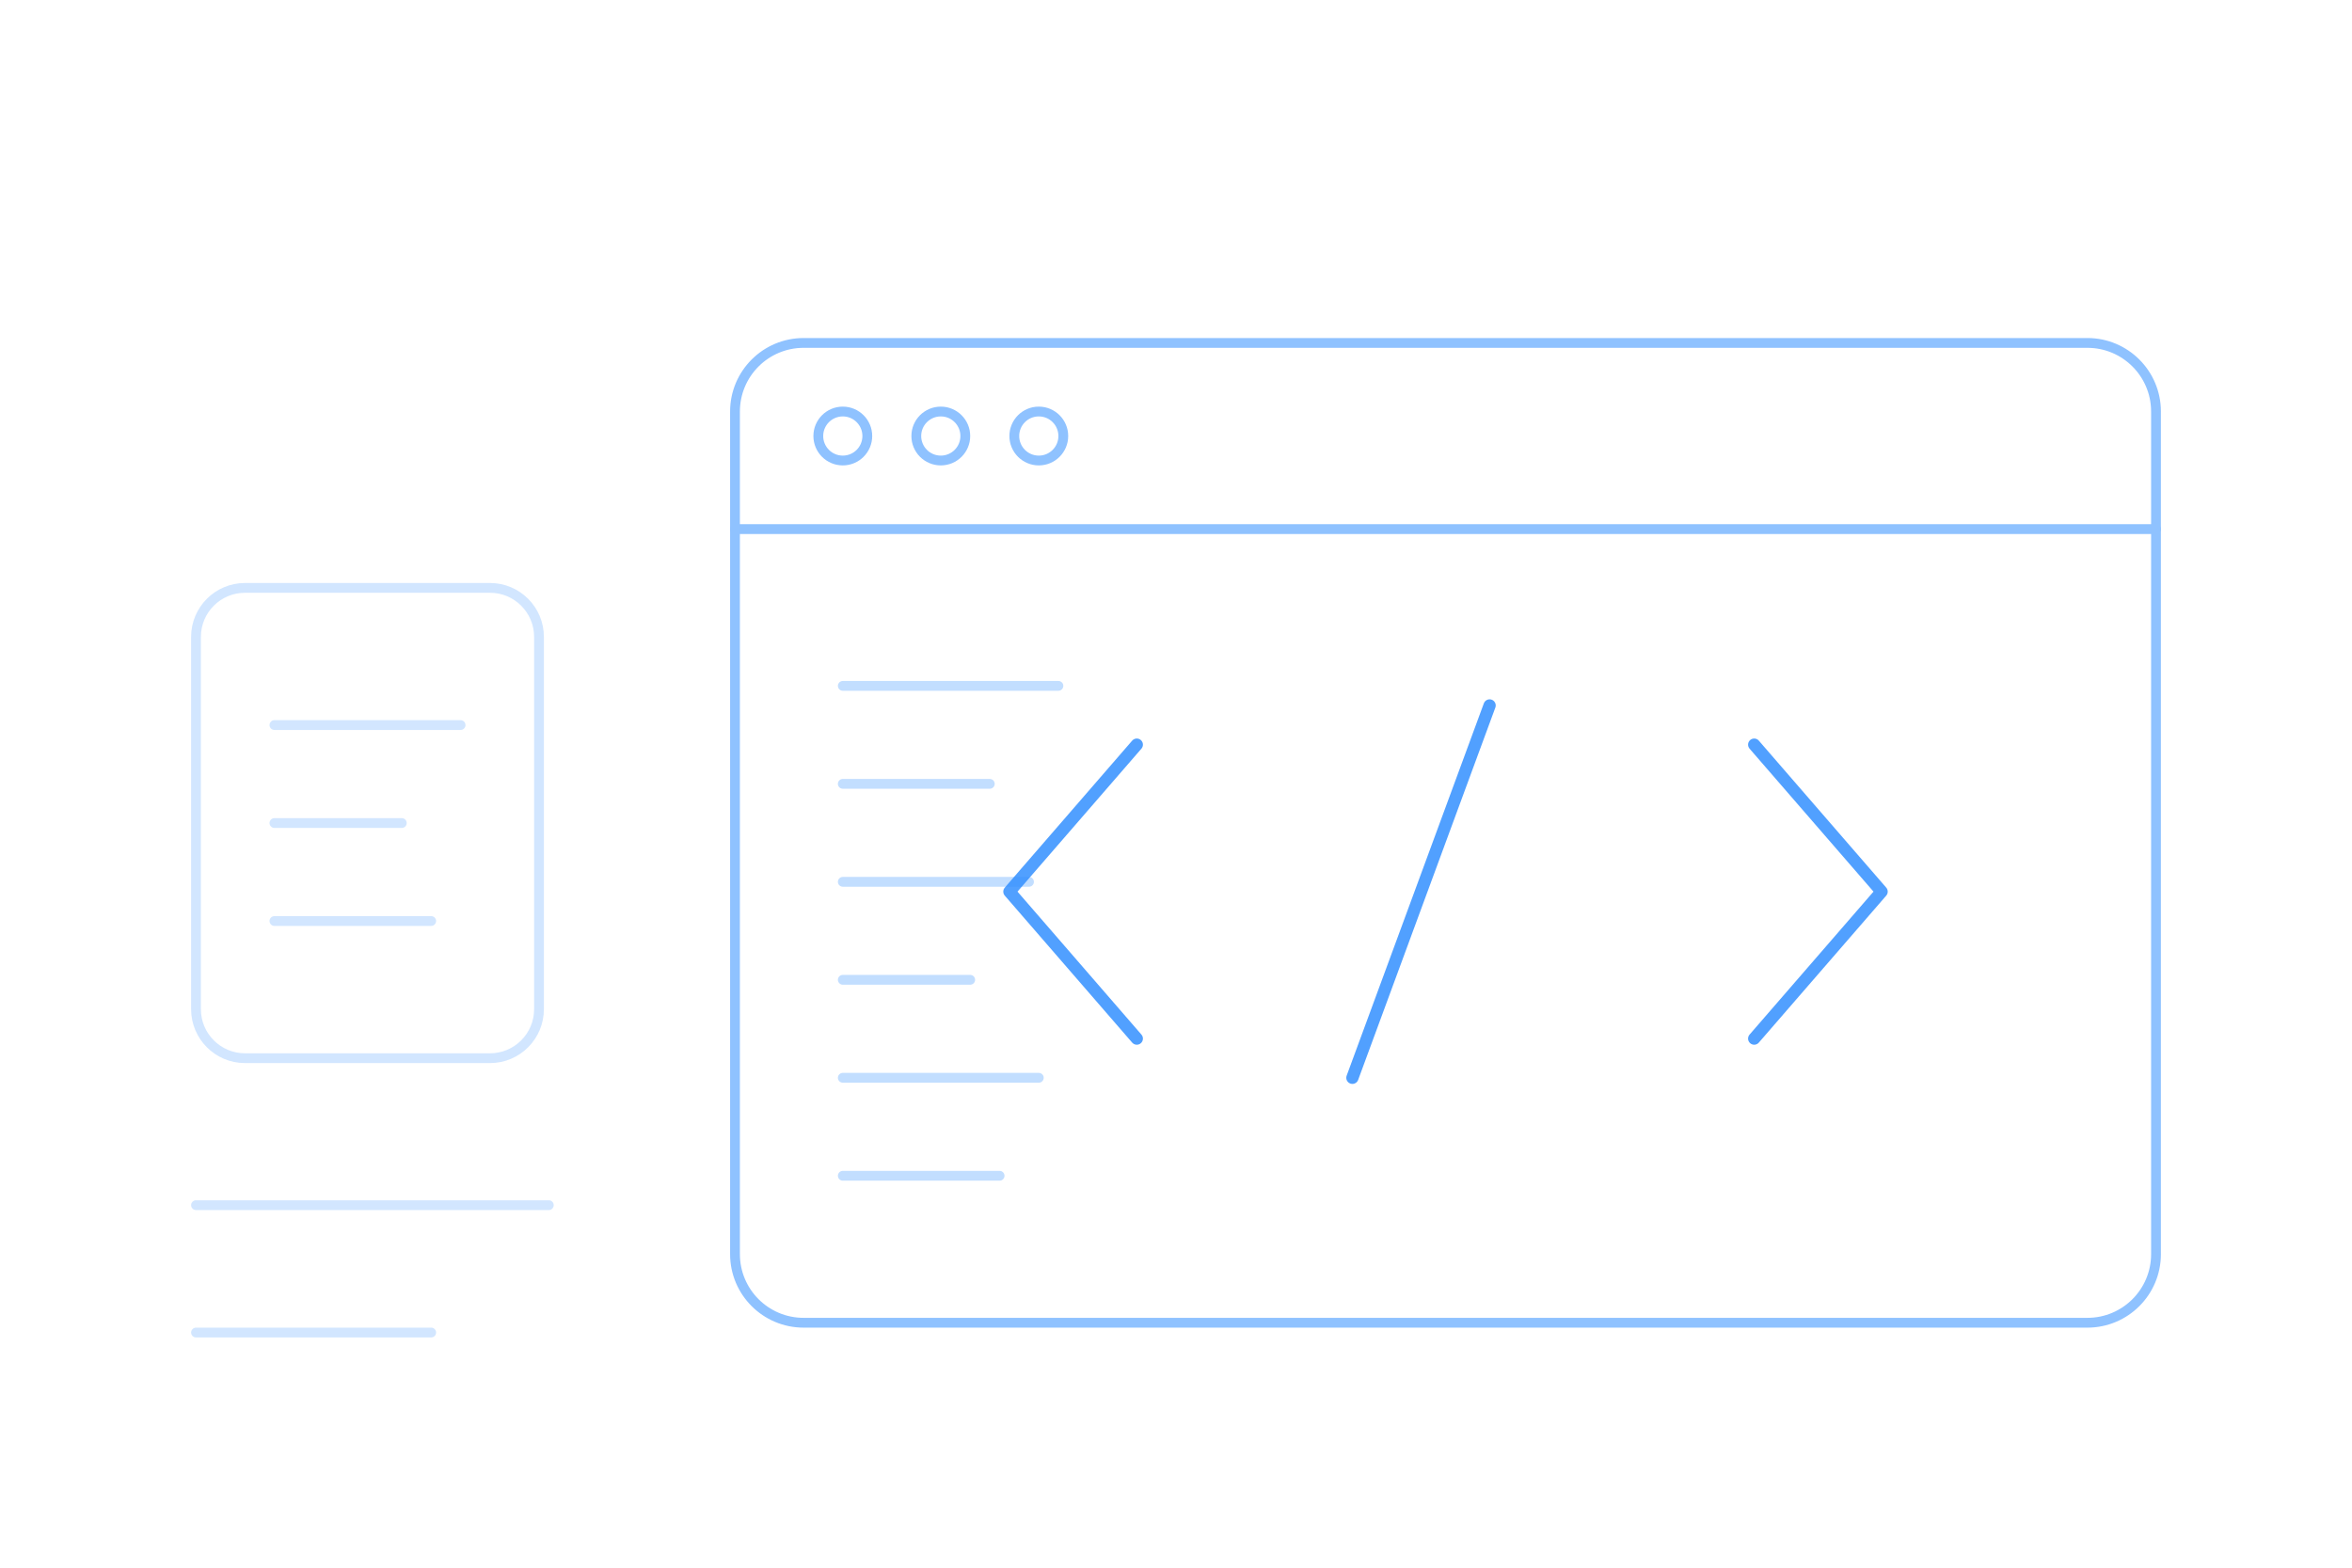
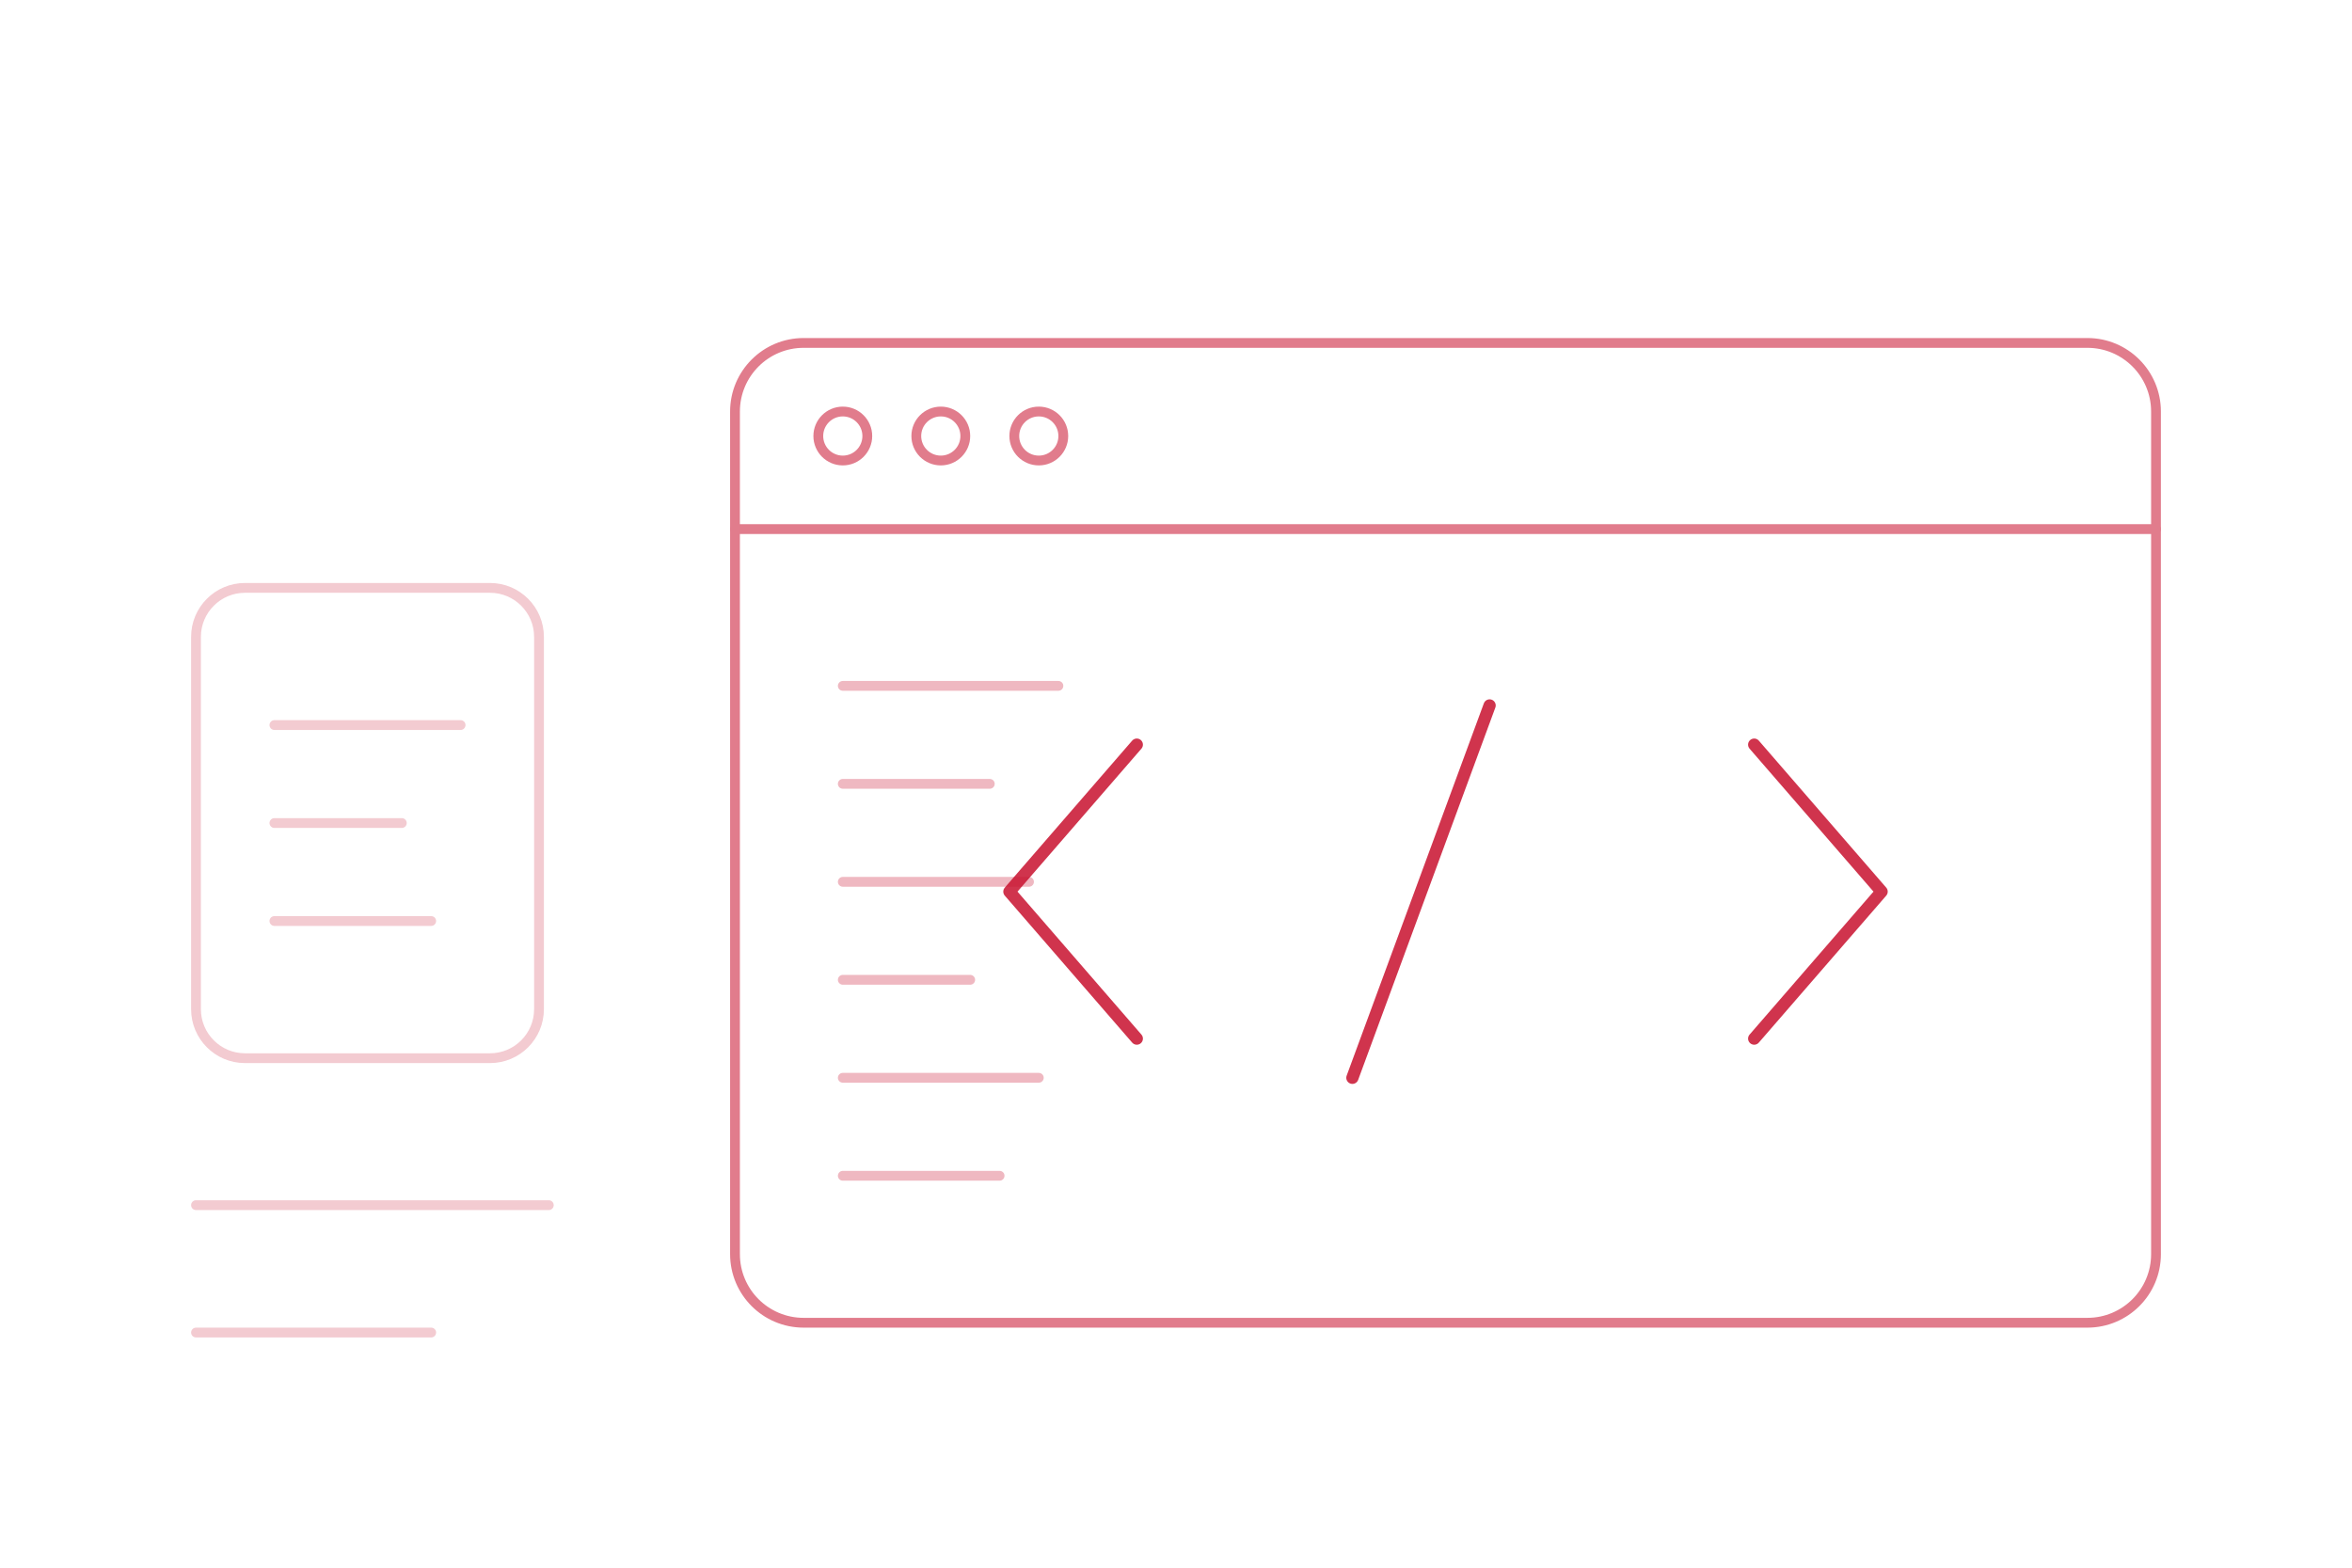
- <svg xmlns="http://www.w3.org/2000/svg" viewBox="0 0 480 320" fill="none" stroke="#338fff" stroke-width="2" stroke-linecap="round" stroke-linejoin="round">
+ <svg xmlns="http://www.w3.org/2000/svg" viewBox="0 0 480 320" fill="none" stroke="#C8102E" stroke-width="2" stroke-linecap="round" stroke-linejoin="round">
  <g opacity="0.55">
    <rect x="150" y="70" width="290" height="200" rx="14" />
    <path d="M150 108h290" />
    <circle cx="172" cy="89" r="5" />
    <circle cx="192" cy="89" r="5" />
    <circle cx="212" cy="89" r="5" />
  </g>
  <g opacity="0.85" stroke-width="2.5">
    <path d="M232 152l-26 30 26 30" />
    <path d="M358 152l26 30-26 30" />
    <path d="M304 144l-28 76" />
  </g>
  <g opacity="0.3">
    <path d="M172 140h44M172 160h30M172 180h38M172 200h26M172 220h40M172 240h32" />
  </g>
  <g opacity="0.22">
    <path d="M40 246h72M40 272h48" />
    <rect x="40" y="120" width="70" height="96" rx="10" />
    <path d="M56 148h38M56 168h26M56 188h32" />
  </g>
</svg>
